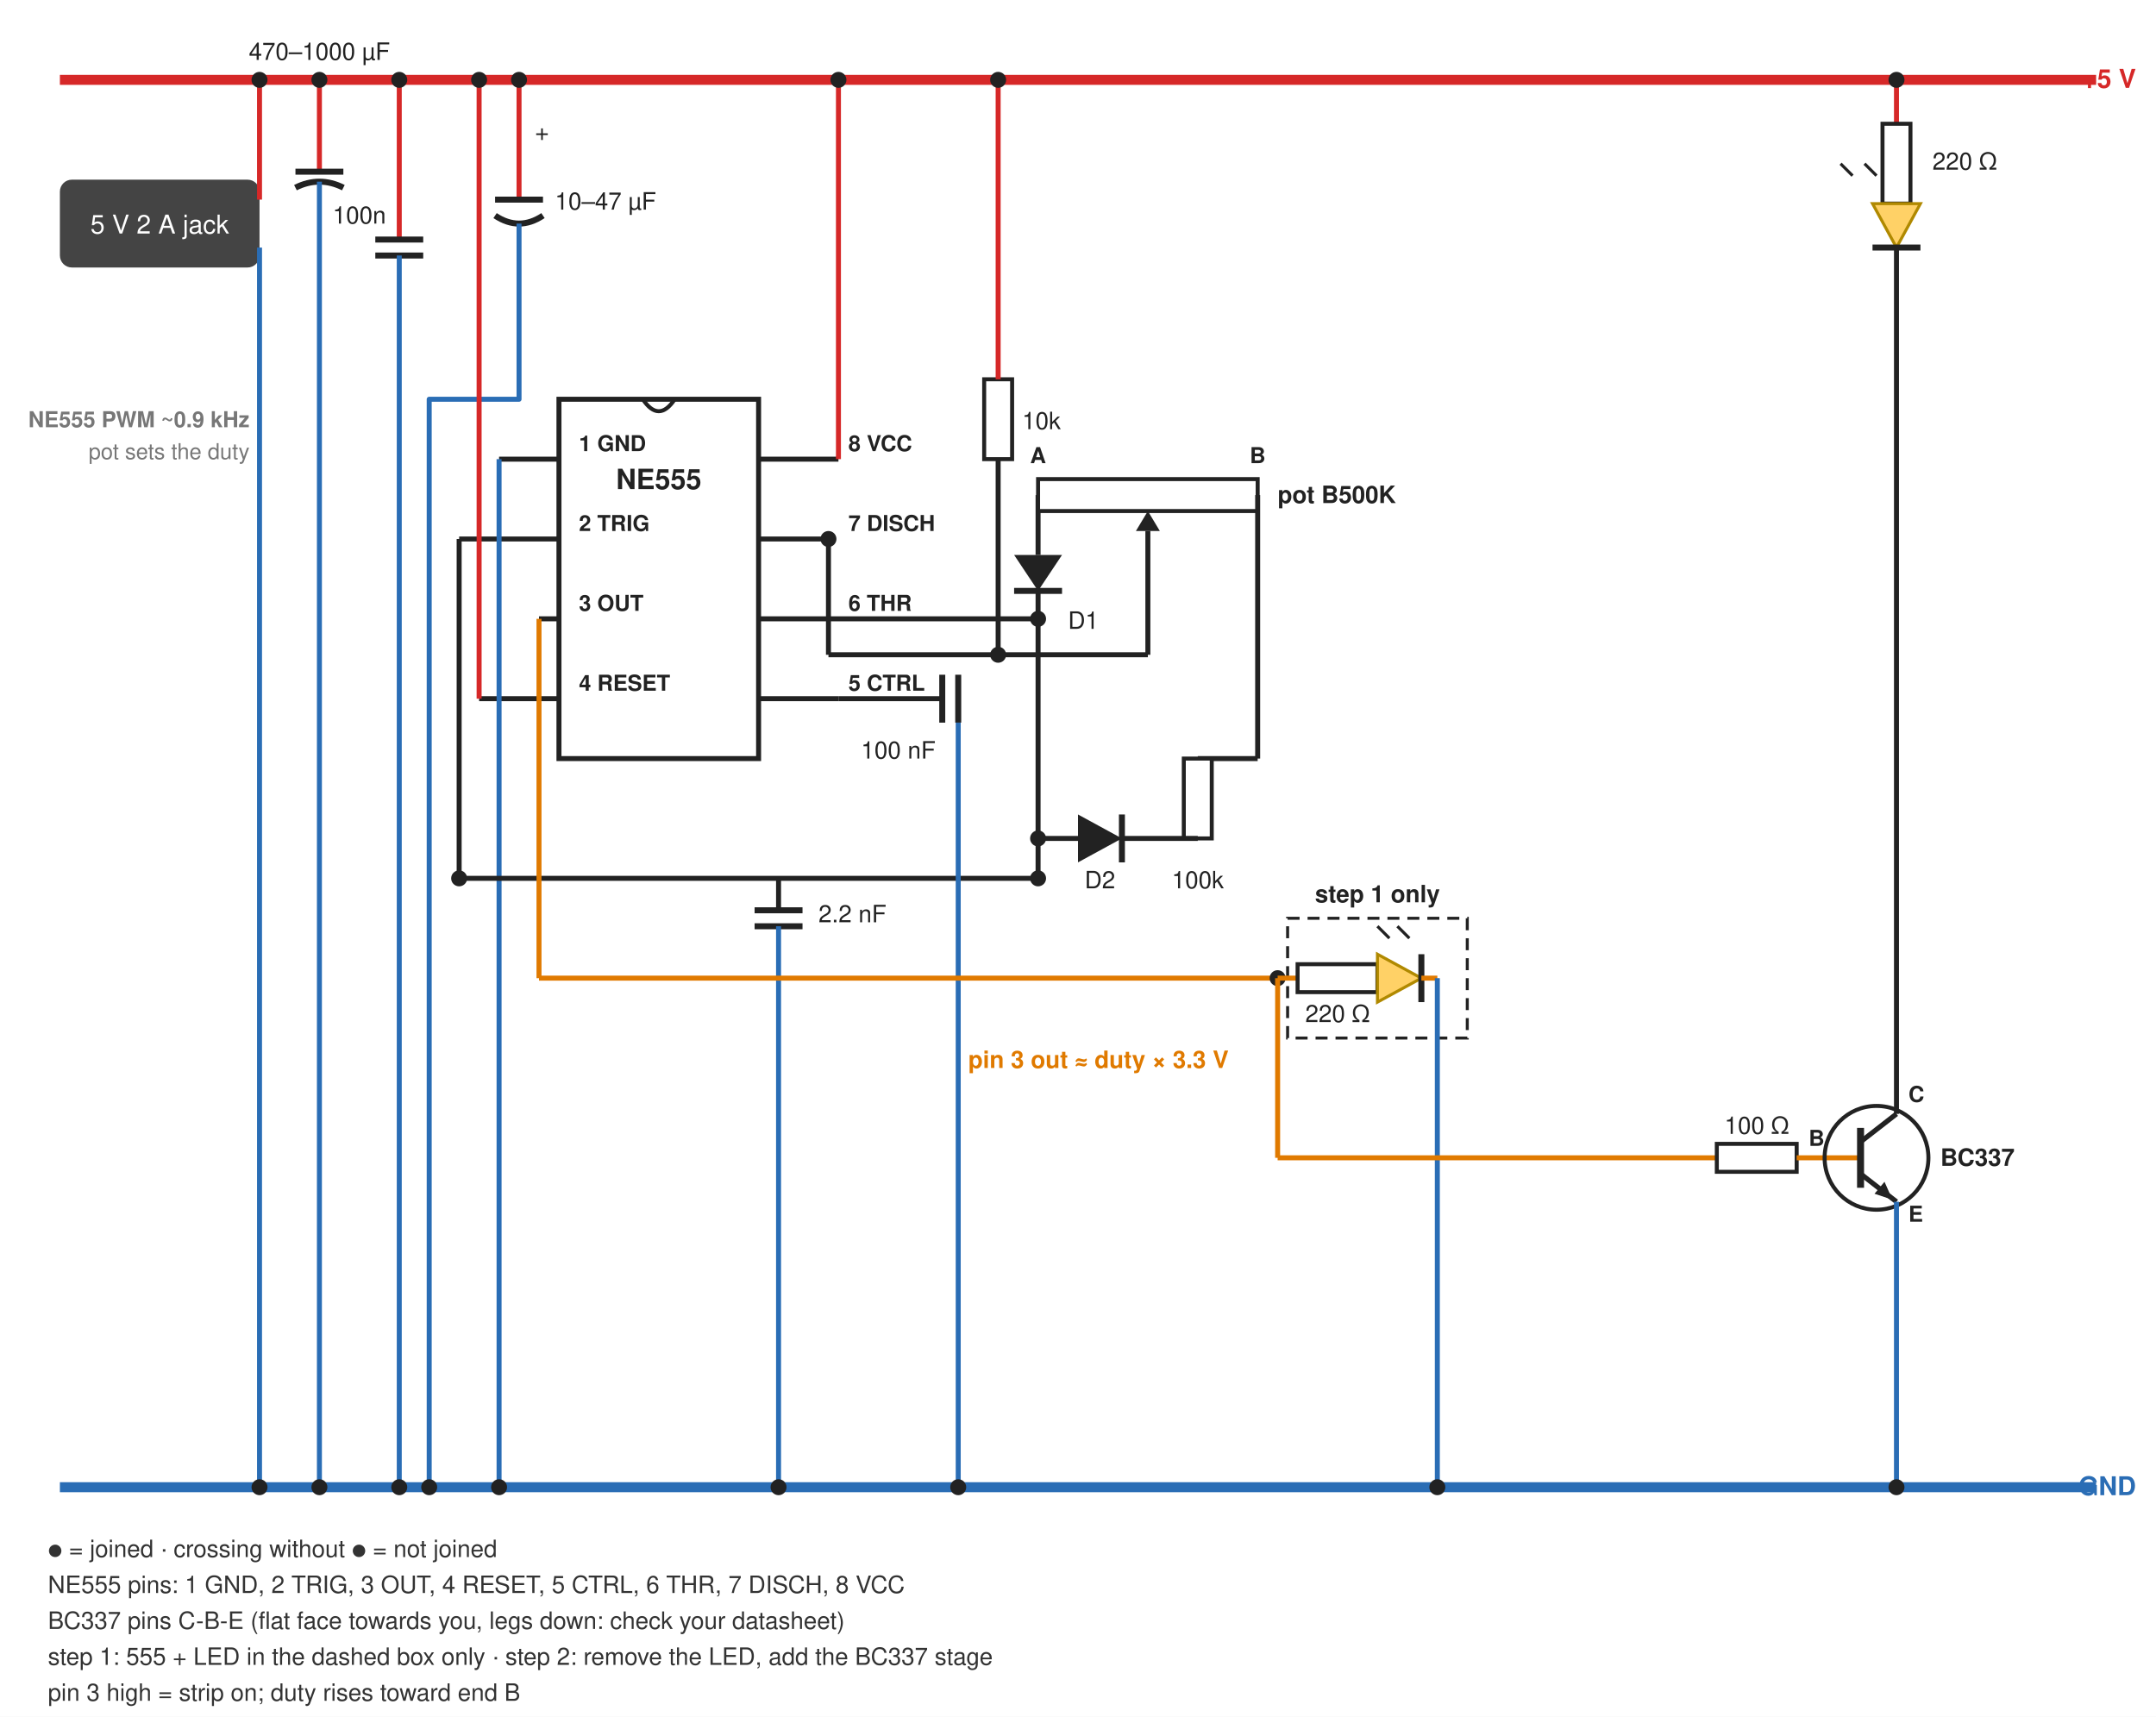
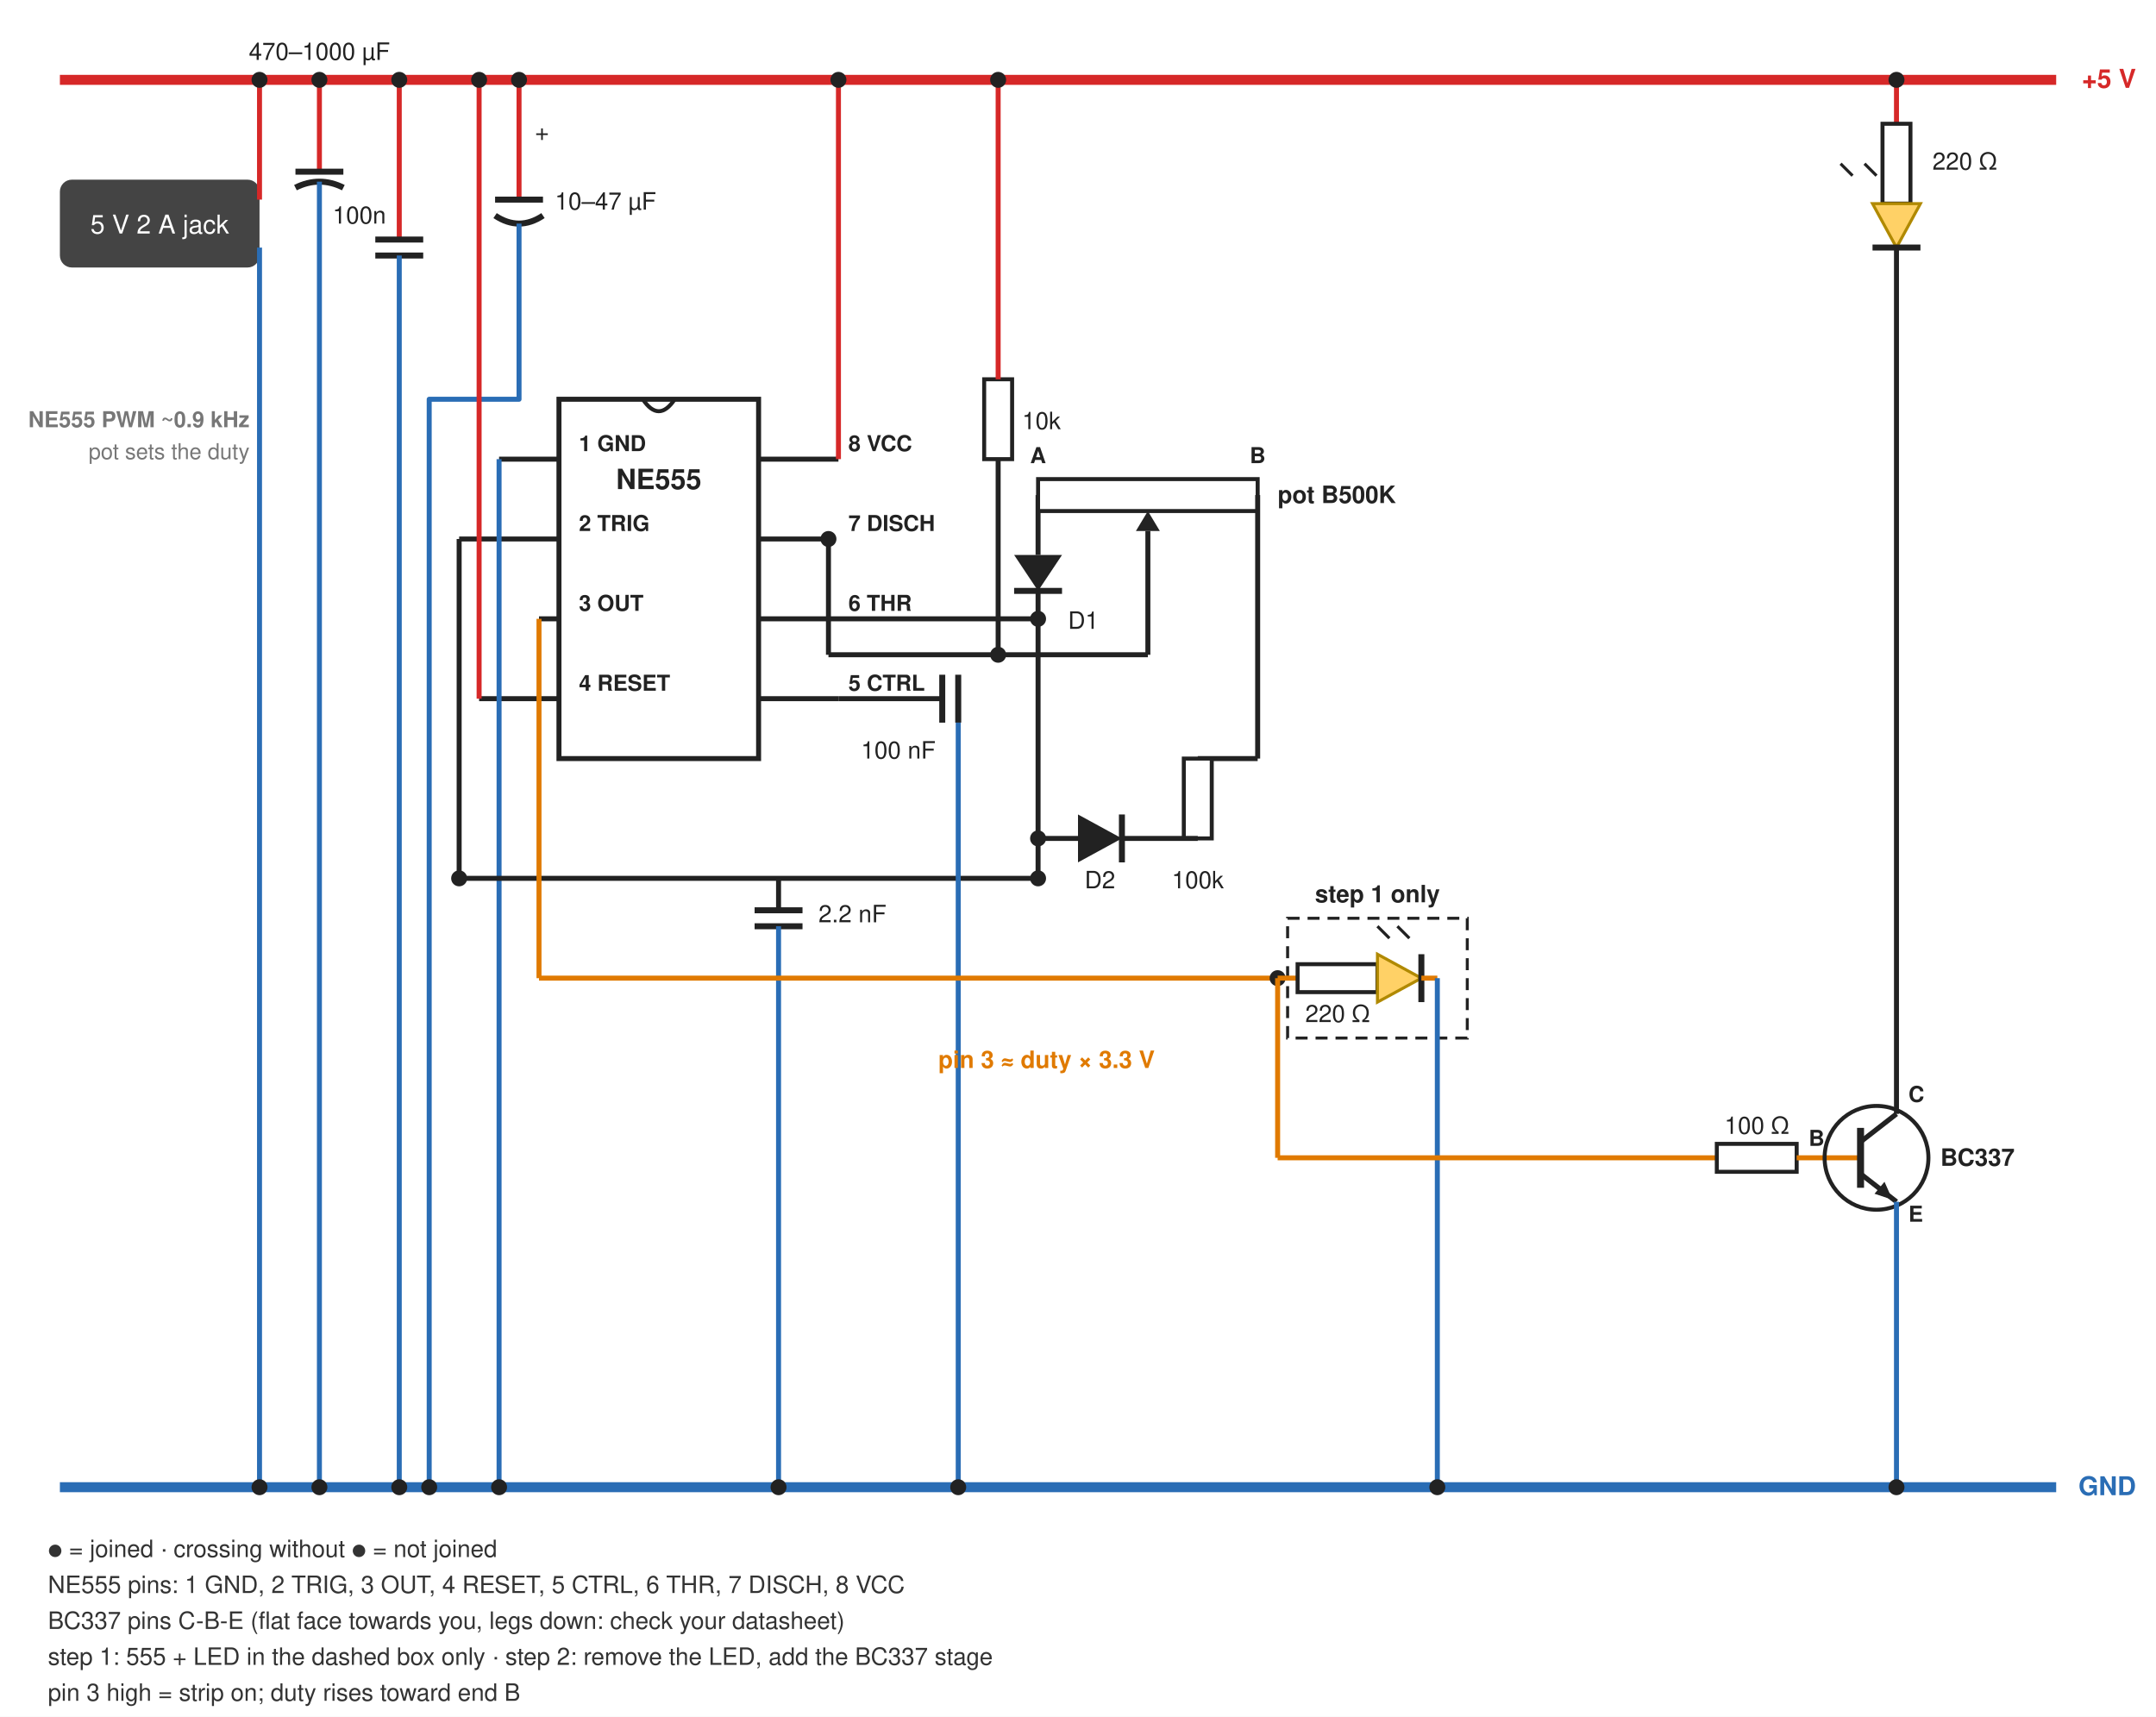
<svg xmlns="http://www.w3.org/2000/svg" viewBox="0 0 1080 860" font-family="Segoe UI, Helvetica, Arial, sans-serif" font-size="13">
  <rect width="1080" height="860" fill="#ffffff" />
  <defs>
    <g id="gnd" stroke="#222" stroke-width="2.5">
      <line x1="-10" y1="0" x2="10" y2="0" />
      <line x1="-6" y1="4" x2="6" y2="4" />
      <line x1="-2" y1="8" x2="2" y2="8" />
    </g>
  </defs>
-   <path d="M30 40 L1050 40" stroke="#d62828" stroke-width="5" fill="none" stroke-linejoin="round" />
+   <path d="M30 40 L1030 40" stroke="#d62828" stroke-width="5" fill="none" stroke-linejoin="round" />
  <text x="1070" y="44" text-anchor="end" font-size="13" font-weight="bold" fill="#d62828">+5 V</text>
-   <path d="M30 745 L1050 745" stroke="#2a6db5" stroke-width="5" fill="none" stroke-linejoin="round" />
+   <path d="M30 745 L1030 745" stroke="#2a6db5" stroke-width="5" fill="none" stroke-linejoin="round" />
  <text x="1070" y="749" text-anchor="end" font-size="13" font-weight="bold" fill="#2a6db5">GND</text>
  <rect x="30" y="90" width="100" height="44" rx="6" fill="#444" />
  <text x="80" y="117" text-anchor="middle" font-size="13" fill="#fff">5 V 2 A jack</text>
  <path d="M130 100 L130 40" stroke="#d62828" stroke-width="2.5" fill="none" stroke-linejoin="round" />
  <circle cx="130" cy="40" r="4" fill="#222" />
  <path d="M130 124 L130 745" stroke="#2a6db5" stroke-width="2.5" fill="none" stroke-linejoin="round" />
  <circle cx="130" cy="745" r="4" fill="#222" />
  <path d="M160 40 L160 86" stroke="#d62828" stroke-width="2.5" fill="none" stroke-linejoin="round" />
  <circle cx="160" cy="40" r="4" fill="#222" />
  <g stroke="#222" stroke-width="3" fill="none">
    <line x1="148" y1="86" x2="172" y2="86" />
    <path d="M148 94 Q160 88 172 94" />
  </g>
  <path d="M160 91 L160 745" stroke="#2a6db5" stroke-width="2.5" fill="none" stroke-linejoin="round" />
  <circle cx="160" cy="745" r="4" fill="#222" />
  <text x="160" y="30" text-anchor="middle" font-size="12" fill="#222">470–1000 µF</text>
  <path d="M200 40 L200 120" stroke="#d62828" stroke-width="2.5" fill="none" stroke-linejoin="round" />
  <circle cx="200" cy="40" r="4" fill="#222" />
  <g stroke="#222" stroke-width="3">
    <line x1="188" y1="120" x2="212" y2="120" />
    <line x1="188" y1="128" x2="212" y2="128" />
  </g>
  <path d="M200 128 L200 745" stroke="#2a6db5" stroke-width="2.5" fill="none" stroke-linejoin="round" />
  <circle cx="200" cy="745" r="4" fill="#222" />
  <text x="180" y="112" text-anchor="middle" font-size="12" fill="#222">100n</text>
  <path d="M260 40 L260 100" stroke="#d62828" stroke-width="2.5" fill="none" stroke-linejoin="round" />
  <circle cx="260" cy="40" r="4" fill="#222" />
  <g stroke="#222" stroke-width="3">
    <line x1="248" y1="100" x2="272" y2="100" />
    <path d="M248 108 Q260 116 272 108" fill="none" />
  </g>
  <text x="268" y="70" text-anchor="start" font-size="12" fill="#222">+</text>
  <path d="M260 112 L260 200 L215 200 L215 745" stroke="#2a6db5" stroke-width="2.5" fill="none" stroke-linejoin="round" />
  <circle cx="215" cy="745" r="4" fill="#222" />
  <text x="278" y="105" text-anchor="start" font-size="12" fill="#222">10–47 µF</text>
  <text x="125" y="214" text-anchor="end" font-size="11" font-weight="bold" fill="#777">NE555 PWM ~0.9 kHz</text>
  <text x="125" y="230" text-anchor="end" font-size="11" fill="#777">pot sets the duty</text>
  <rect x="280" y="200" width="100" height="180" fill="#fff" stroke="#222" stroke-width="2.5" />
  <path d="M322 200 Q330 212 338 200" fill="none" stroke="#222" stroke-width="2" />
  <text x="330" y="245" text-anchor="middle" font-size="14" font-weight="bold" fill="#222">NE555</text>
  <path d="M280 230 L250 230" stroke="#222" stroke-width="2.5" fill="none" stroke-linejoin="round" />
  <text x="290" y="226" text-anchor="start" font-size="11" font-weight="bold" fill="#222">1 GND</text>
  <path d="M280 270 L230 270" stroke="#222" stroke-width="2.5" fill="none" stroke-linejoin="round" />
  <text x="290" y="266" text-anchor="start" font-size="11" font-weight="bold" fill="#222">2 TRIG</text>
  <path d="M280 310 L270 310" stroke="#222" stroke-width="2.5" fill="none" stroke-linejoin="round" />
  <text x="290" y="306" text-anchor="start" font-size="11" font-weight="bold" fill="#222">3 OUT</text>
  <path d="M280 350 L240 350" stroke="#222" stroke-width="2.5" fill="none" stroke-linejoin="round" />
  <text x="290" y="346" text-anchor="start" font-size="11" font-weight="bold" fill="#222">4 RESET</text>
  <path d="M380 230 L420 230" stroke="#222" stroke-width="2.5" fill="none" stroke-linejoin="round" />
  <text x="425" y="226" text-anchor="start" font-size="11" font-weight="bold" fill="#222">8 VCC</text>
  <path d="M380 270 L415 270" stroke="#222" stroke-width="2.5" fill="none" stroke-linejoin="round" />
  <text x="425" y="266" text-anchor="start" font-size="11" font-weight="bold" fill="#222">7 DISCH</text>
  <path d="M380 310 L520 310" stroke="#222" stroke-width="2.5" fill="none" stroke-linejoin="round" />
  <text x="425" y="306" text-anchor="start" font-size="11" font-weight="bold" fill="#222">6 THR</text>
  <path d="M380 350 L420 350" stroke="#222" stroke-width="2.5" fill="none" stroke-linejoin="round" />
  <text x="425" y="346" text-anchor="start" font-size="11" font-weight="bold" fill="#222">5 CTRL</text>
  <path d="M420 230 L420 40" stroke="#d62828" stroke-width="2.5" fill="none" stroke-linejoin="round" />
  <circle cx="420" cy="40" r="4" fill="#222" />
  <path d="M240 350 L240 40" stroke="#d62828" stroke-width="2.5" fill="none" stroke-linejoin="round" />
  <circle cx="240" cy="40" r="4" fill="#222" />
  <path d="M250 230 L250 745" stroke="#2a6db5" stroke-width="2.5" fill="none" stroke-linejoin="round" />
  <circle cx="250" cy="745" r="4" fill="#222" />
  <path d="M230 270 L230 440" stroke="#222" stroke-width="2.5" fill="none" stroke-linejoin="round" />
  <path d="M230 440 L520 440" stroke="#222" stroke-width="2.5" fill="none" stroke-linejoin="round" />
  <circle cx="230" cy="440" r="4" fill="#222" />
  <path d="M520 310 L520 440" stroke="#222" stroke-width="2.5" fill="none" stroke-linejoin="round" />
  <circle cx="520" cy="440" r="4" fill="#222" />
  <path d="M390 440 L390 456" stroke="#222" stroke-width="2.5" fill="none" stroke-linejoin="round" />
  <g stroke="#222" stroke-width="3">
    <line x1="378" y1="456" x2="402" y2="456" />
    <line x1="378" y1="464" x2="402" y2="464" />
  </g>
  <path d="M390 464 L390 745" stroke="#2a6db5" stroke-width="2.5" fill="none" stroke-linejoin="round" />
  <circle cx="390" cy="745" r="4" fill="#222" />
  <text x="410" y="462" text-anchor="start" font-size="12" fill="#222">2.2 nF</text>
  <path d="M520 248 L520 278" stroke="#222" stroke-width="2.5" fill="none" stroke-linejoin="round" />
  <polygon points="508,278 532,278 520,296" fill="#222" />
  <line x1="508" y1="296" x2="532" y2="296" stroke="#222" stroke-width="3" />
  <path d="M520 296 L520 310" stroke="#222" stroke-width="2.5" fill="none" stroke-linejoin="round" />
  <circle cx="520" cy="310" r="4" fill="#222" />
  <text x="535" y="315" text-anchor="start" font-size="12" fill="#222">D1</text>
  <rect x="520" y="240" width="110" height="16" fill="#fff" stroke="#222" stroke-width="2" />
  <polygon points="575,256 569,266 581,266" fill="#222" />
  <text x="520" y="232" text-anchor="middle" font-size="11" font-weight="bold" fill="#222">A</text>
  <text x="630" y="232" text-anchor="middle" font-size="11" font-weight="bold" fill="#222">B</text>
  <text x="640" y="252" text-anchor="start" font-size="12" font-weight="bold" fill="#222">pot B500K</text>
  <path d="M575 266 L575 328" stroke="#222" stroke-width="2.5" fill="none" stroke-linejoin="round" />
  <path d="M575 328 L415 328" stroke="#222" stroke-width="2.5" fill="none" stroke-linejoin="round" />
  <path d="M415 328 L415 270" stroke="#222" stroke-width="2.5" fill="none" stroke-linejoin="round" />
  <circle cx="415" cy="270" r="4" fill="#222" />
  <path d="M500 328 L500 230" stroke="#222" stroke-width="2.5" fill="none" stroke-linejoin="round" />
  <circle cx="500" cy="328" r="4" fill="#222" />
  <rect x="493" y="190" width="14" height="40" fill="#fff" stroke="#222" stroke-width="2" />
  <path d="M500 190 L500 40" stroke="#d62828" stroke-width="2.5" fill="none" stroke-linejoin="round" />
  <circle cx="500" cy="40" r="4" fill="#222" />
  <text x="512" y="215" text-anchor="start" font-size="12" fill="#222">10k</text>
  <path d="M630 248 L630 380" stroke="#222" stroke-width="2.5" fill="none" stroke-linejoin="round" />
  <path d="M630 380 L600 380" stroke="#222" stroke-width="2.5" fill="none" stroke-linejoin="round" />
  <rect x="593" y="380" width="14" height="40" fill="#fff" stroke="#222" stroke-width="2" />
  <path d="M600 420 L562 420" stroke="#222" stroke-width="2.5" fill="none" stroke-linejoin="round" />
  <line x1="562" y1="408" x2="562" y2="432" stroke="#222" stroke-width="3" />
  <polygon points="540,408 540,432 562,420" fill="#222" />
  <path d="M540 420 L520 420" stroke="#222" stroke-width="2.5" fill="none" stroke-linejoin="round" />
  <circle cx="520" cy="420" r="4" fill="#222" />
  <text x="600" y="445" text-anchor="middle" font-size="12" fill="#222">100k</text>
  <text x="551" y="445" text-anchor="middle" font-size="12" fill="#222">D2</text>
  <path d="M420 350 L472 350" stroke="#222" stroke-width="2.5" fill="none" stroke-linejoin="round" />
  <g stroke="#222" stroke-width="3">
    <line x1="472" y1="338" x2="472" y2="362" />
    <line x1="480" y1="338" x2="480" y2="362" />
  </g>
  <path d="M480 362 L480 745" stroke="#2a6db5" stroke-width="2.5" fill="none" stroke-linejoin="round" />
  <circle cx="480" cy="745" r="4" fill="#222" />
  <text x="450" y="380" text-anchor="middle" font-size="12" fill="#222">100 nF</text>
  <path d="M270 310 L270 490" stroke="#e07a00" stroke-width="2.5" fill="none" stroke-linejoin="round" />
  <path d="M270 490 L640 490" stroke="#e07a00" stroke-width="2.5" fill="none" stroke-linejoin="round" />
  <circle cx="640" cy="490" r="4" fill="#222" />
-   <text x="485" y="535" text-anchor="start" font-size="12" font-weight="bold" fill="#e07a00">pin 3 out ≈ duty × 3.3 V</text>
+   <text x="470" y="535" text-anchor="start" font-size="12" font-weight="bold" fill="#e07a00">pin 3 ≈ duty × 3.3 V</text>
  <rect x="645" y="460" width="90" height="60" fill="none" stroke="#222" stroke-width="1.5" stroke-dasharray="6 4" />
  <text x="690" y="452" text-anchor="middle" font-size="12" font-weight="bold" fill="#222">step 1 only</text>
  <path d="M640 490 L650 490" stroke="#e07a00" stroke-width="2.5" fill="none" stroke-linejoin="round" />
  <rect x="650" y="483" width="40" height="14" fill="#fff" stroke="#222" stroke-width="2" />
  <text x="670" y="512" text-anchor="middle" font-size="12" fill="#222">220 Ω</text>
  <polygon points="690,478 690,502 712,490" fill="#ffd166" stroke="#b08900" stroke-width="1.5" />
  <line x1="712" y1="478" x2="712" y2="502" stroke="#222" stroke-width="3" />
  <line x1="696" y1="470" x2="690" y2="464" stroke="#222" stroke-width="1.5" />
  <line x1="706" y1="470" x2="700" y2="464" stroke="#222" stroke-width="1.5" />
  <path d="M712 490 L720 490" stroke="#e07a00" stroke-width="2.5" fill="none" stroke-linejoin="round" />
  <path d="M720 490 L720 745" stroke="#2a6db5" stroke-width="2.5" fill="none" stroke-linejoin="round" />
  <circle cx="720" cy="745" r="4" fill="#222" />
  <path d="M640 490 L640 580" stroke="#e07a00" stroke-width="2.5" fill="none" stroke-linejoin="round" />
  <path d="M640 580 L860 580" stroke="#e07a00" stroke-width="2.5" fill="none" stroke-linejoin="round" />
  <rect x="860" y="573" width="40" height="14" fill="#fff" stroke="#222" stroke-width="2" />
  <path d="M900 580 L932 580" stroke="#e07a00" stroke-width="2.5" fill="none" stroke-linejoin="round" />
  <text x="880" y="568" text-anchor="middle" font-size="12" fill="#222">100 Ω</text>
  <circle cx="940" cy="580" r="26" fill="none" stroke="#222" stroke-width="2" />
  <line x1="932" y1="565" x2="932" y2="595" stroke="#222" stroke-width="3.5" />
  <path d="M932 572 L950 558" stroke="#222" stroke-width="2.5" fill="none" stroke-linejoin="round" />
  <path d="M932 588 L950 602" stroke="#222" stroke-width="2.5" fill="none" stroke-linejoin="round" />
  <polygon points="948,601 939,598 944,592" fill="#222" />
  <text x="956" y="552" text-anchor="start" font-size="11" font-weight="bold" fill="#222">C</text>
  <text x="956" y="612" text-anchor="start" font-size="11" font-weight="bold" fill="#222">E</text>
  <text x="906" y="574" text-anchor="start" font-size="11" font-weight="bold" fill="#222">B</text>
  <text x="972" y="584" text-anchor="start" font-size="12" font-weight="bold" fill="#222">BC337</text>
  <path d="M950 558 L950 124" stroke="#222" stroke-width="2.5" fill="none" stroke-linejoin="round" />
  <path d="M950 602 L950 745" stroke="#2a6db5" stroke-width="2.5" fill="none" stroke-linejoin="round" />
  <circle cx="950" cy="745" r="4" fill="#222" />
  <path d="M950 40 L950 62" stroke="#d62828" stroke-width="2.5" fill="none" stroke-linejoin="round" />
  <circle cx="950" cy="40" r="4" fill="#222" />
  <rect x="943" y="62" width="14" height="40" fill="#fff" stroke="#222" stroke-width="2" />
  <text x="968" y="85" text-anchor="start" font-size="12" fill="#222">220 Ω</text>
  <polygon points="938,102 962,102 950,124" fill="#ffd166" stroke="#b08900" stroke-width="1.5" />
  <line x1="938" y1="124" x2="962" y2="124" stroke="#222" stroke-width="3" />
  <line x1="928" y1="88" x2="922" y2="82" stroke="#222" stroke-width="1.5" />
  <line x1="940" y1="88" x2="934" y2="82" stroke="#222" stroke-width="1.5" />
  <text x="24" y="780" text-anchor="start" font-size="12" fill="#333">● = joined · crossing without ● = not joined</text>
  <text x="24" y="798" text-anchor="start" font-size="12" fill="#333">NE555 pins: 1 GND, 2 TRIG, 3 OUT, 4 RESET, 5 CTRL, 6 THR, 7 DISCH, 8 VCC</text>
  <text x="24" y="816" text-anchor="start" font-size="12" fill="#333">BC337 pins C-B-E (flat face towards you, legs down: check your datasheet)</text>
  <text x="24" y="834" text-anchor="start" font-size="12" fill="#333">step 1: 555 + LED in the dashed box only · step 2: remove the LED, add the BC337 stage</text>
  <text x="24" y="852" text-anchor="start" font-size="12" fill="#333">pin 3 high = strip on; duty rises toward end B</text>
</svg>
